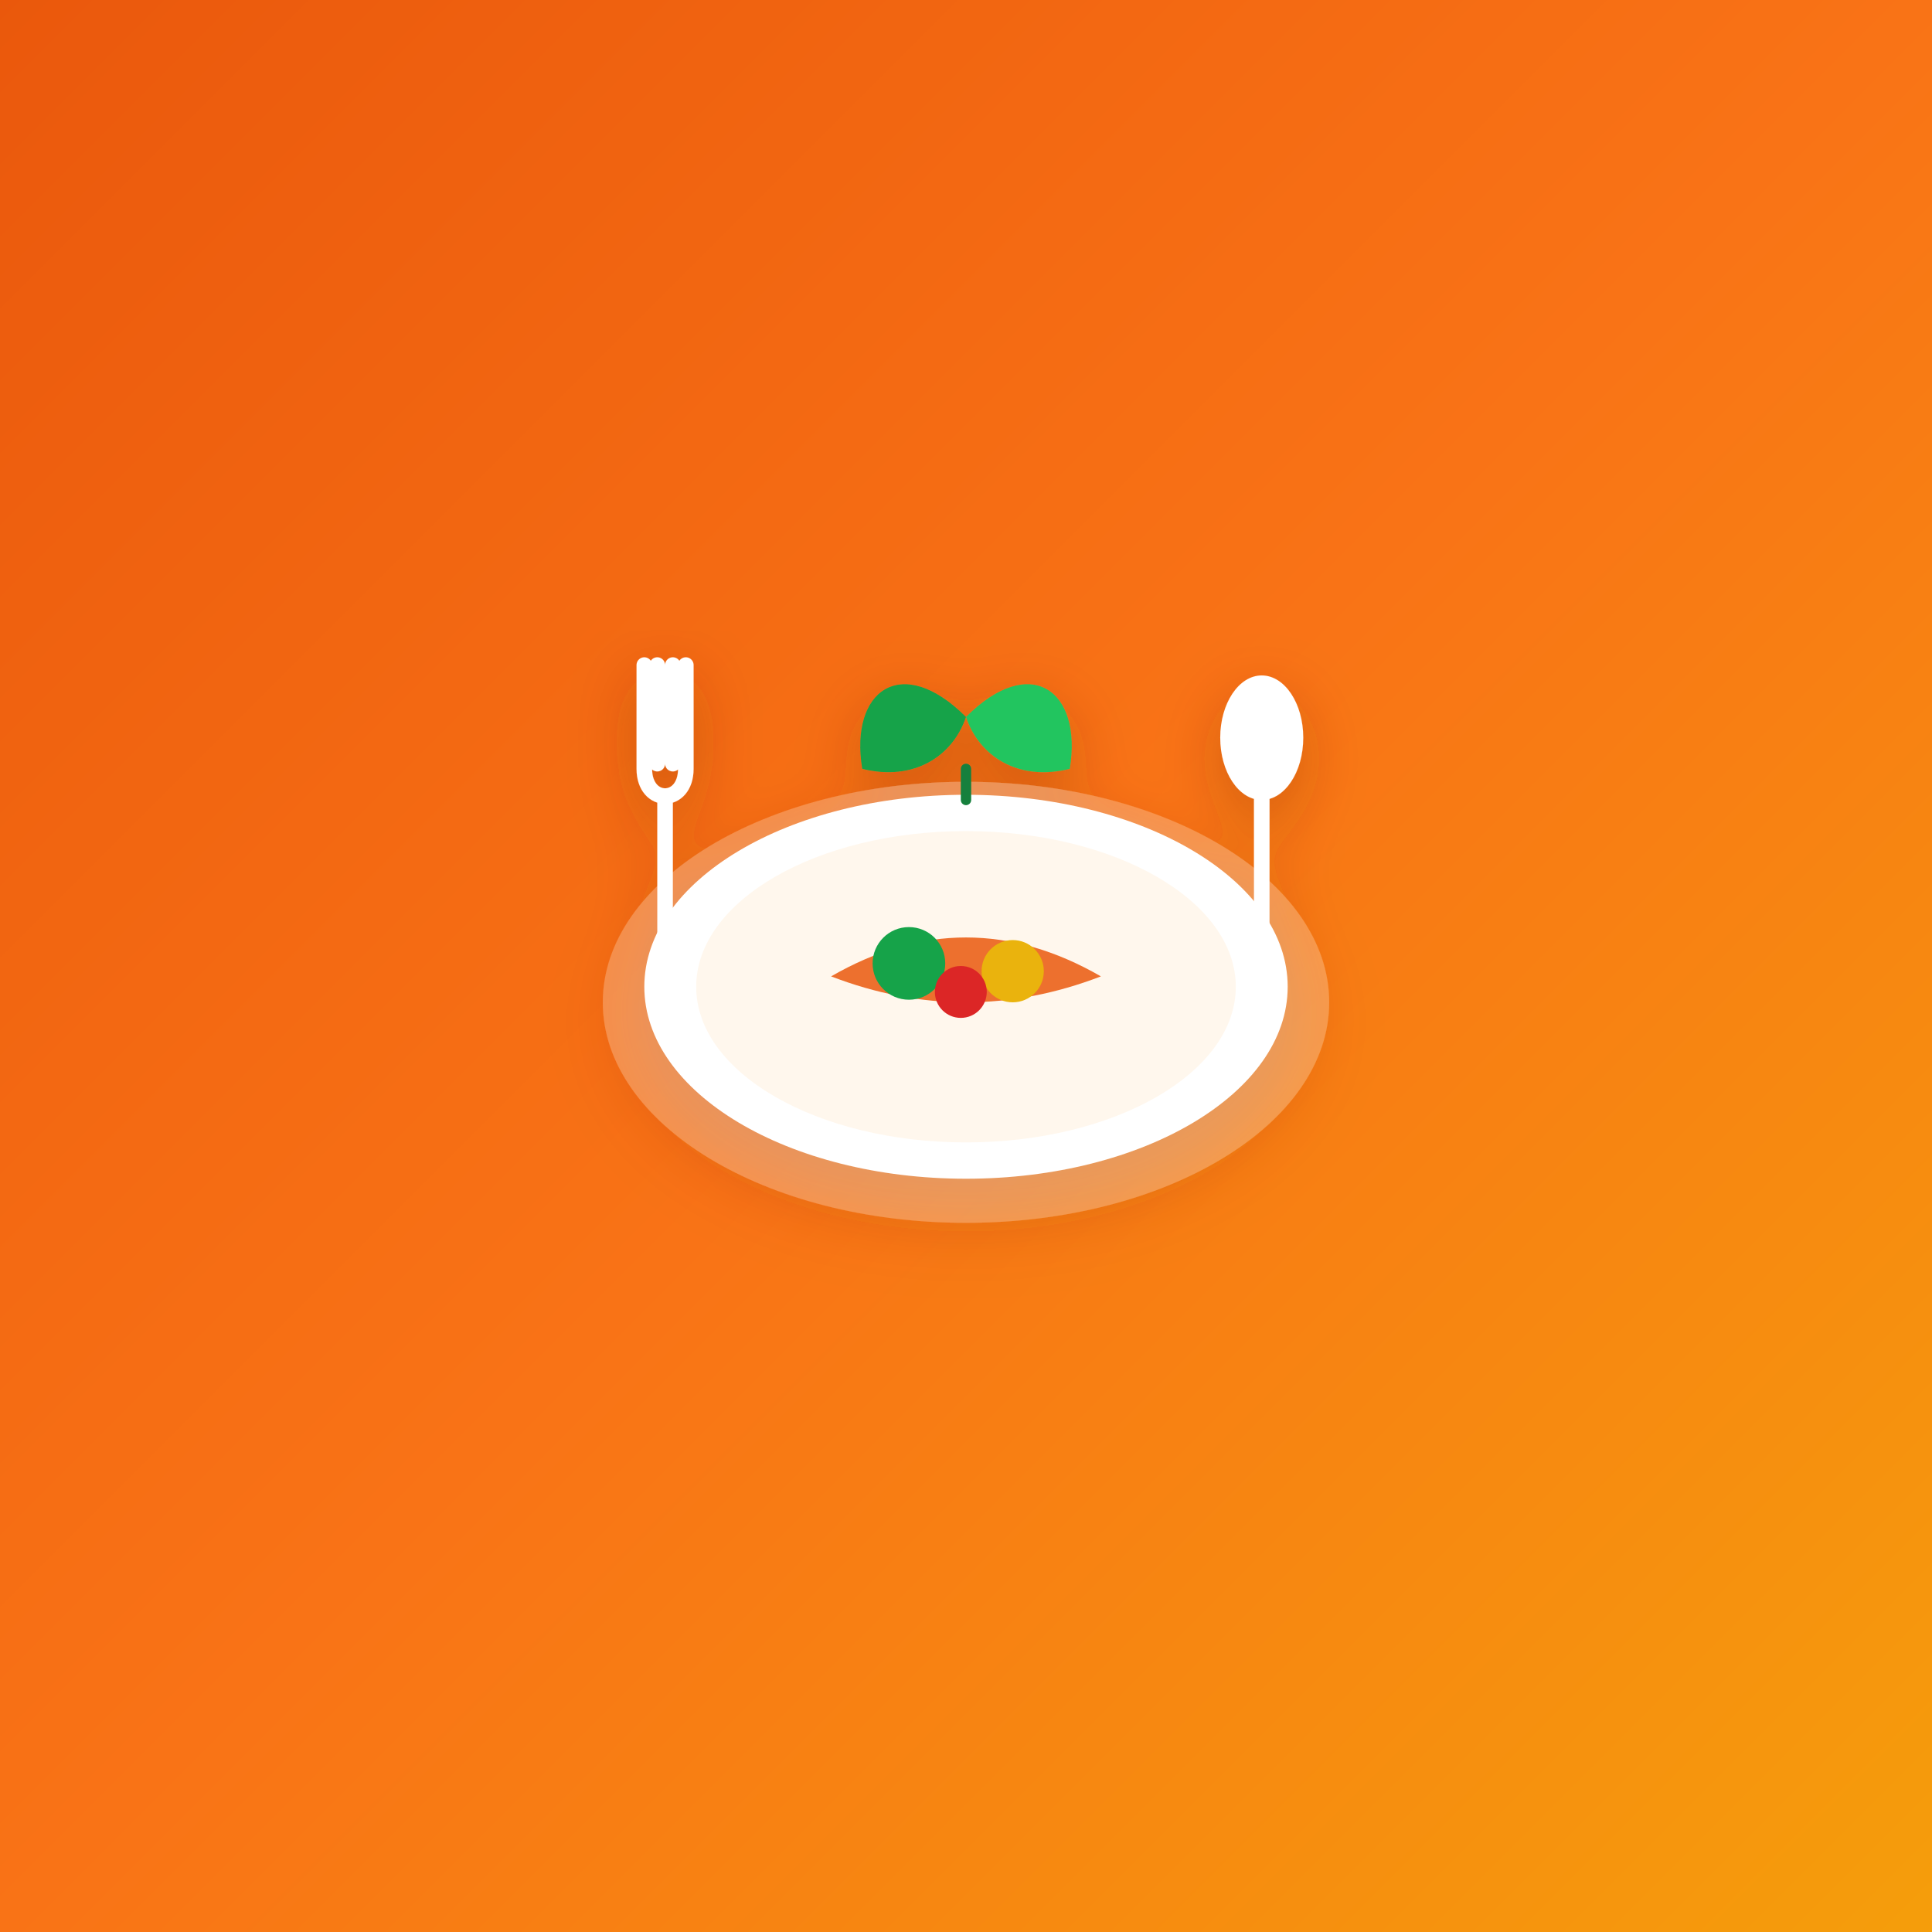
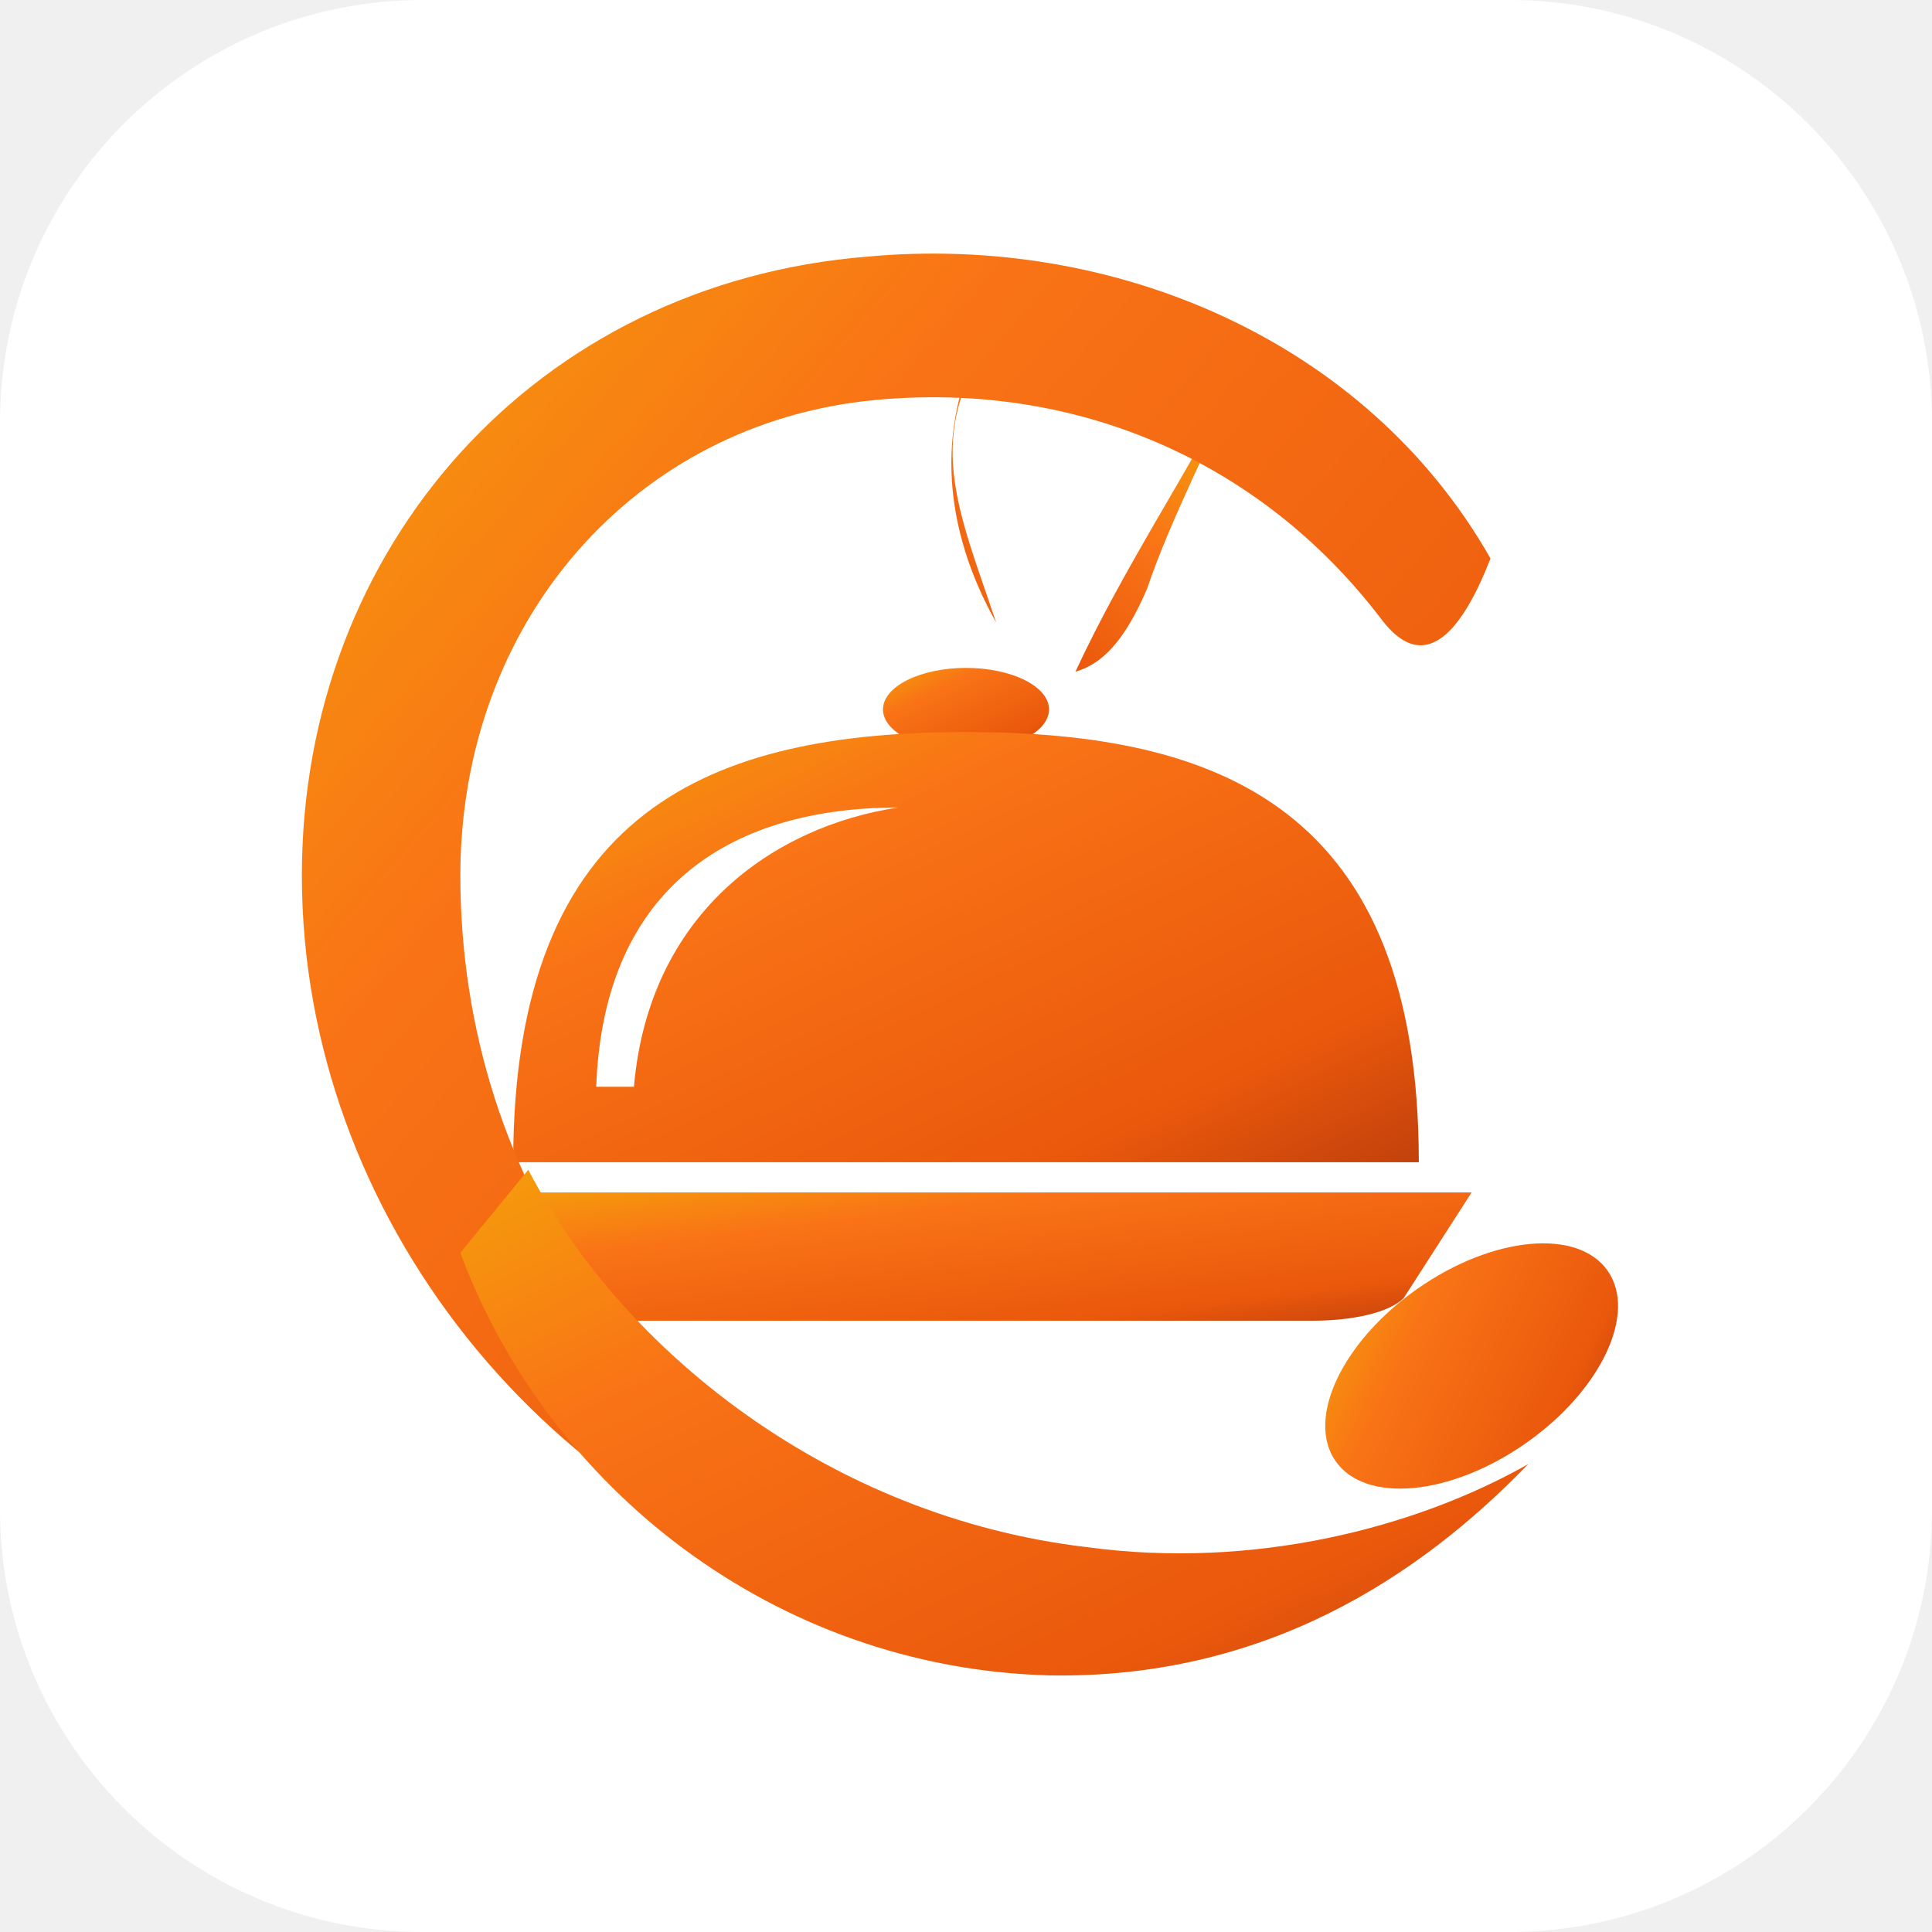
<svg xmlns="http://www.w3.org/2000/svg" viewBox="0 0 512 512" width="512" height="512">
  <defs>
-     <linearGradient id="maskableBg" x1="0%" y1="0%" x2="100%" y2="100%">
+     <linearGradient id="warmOrangeGrad" x1="0%" y1="0%" x2="100%" y2="100%">
+       <stop offset="0%" stop-color="#f59e0b" />
+       <stop offset="30%" stop-color="#f97316" />
+       <stop offset="80%" stop-color="#ea580c" />
+       <stop offset="100%" stop-color="#c2410c" />
+     </linearGradient>
+     <linearGradient id="steamGrad" x1="0%" y1="100%" x2="50%" y2="0%">
      <stop offset="0%" stop-color="#ea580c" />
      <stop offset="50%" stop-color="#f97316" />
      <stop offset="100%" stop-color="#f59e0b" />
    </linearGradient>
-     <filter id="dropShadowM" x="-10%" y="-10%" width="130%" height="130%">
-       <feDropShadow dx="0" dy="8" stdDeviation="12" flood-color="#7c2d12" flood-opacity="0.3" />
-     </filter>
  </defs>
-   <rect width="512" height="512" fill="url(#maskableBg)" />
-   <g filter="url(#dropShadowM)" transform="translate(80, 80) scale(0.6875)">
-     <ellipse cx="256" cy="270" rx="140" ry="85" fill="#ffffff" fill-opacity="0.22" />
-     <ellipse cx="256" cy="264" rx="124" ry="74" fill="#ffffff" />
-     <ellipse cx="256" cy="264" rx="104" ry="60" fill="#fff7ed" />
-     <path d="M204 260 Q 256 230 308 260 Q 256 280 204 260 Z" fill="#ea580c" fill-opacity="0.85" />
-     <circle cx="234" cy="255" r="14" fill="#16a34a" />
-     <circle cx="274" cy="258" r="12" fill="#eab308" />
-     <circle cx="254" cy="266" r="10" fill="#dc2626" />
-     <g transform="translate(120, 140)">
-       <path d="M12 0 L12 40 C12 54 28 54 28 40 L28 0 M17 0 L17 38 M23 0 L23 38 M20 52 L20 120" stroke="#ffffff" stroke-width="6" stroke-linecap="round" stroke-linejoin="round" fill="none" />
-     </g>
-     <g transform="translate(350, 140)">
-       <ellipse cx="20" cy="28" rx="16" ry="24" fill="#ffffff" />
-       <path d="M20 50 L20 120" stroke="#ffffff" stroke-width="6" stroke-linecap="round" fill="none" />
-     </g>
-     <g transform="translate(256, 160)">
-       <path d="M0 0 C25 -25 45 -10 40 20 C20 25 5 15 0 0 Z" fill="#22c55e" />
-       <path d="M0 0 C-25 -25 -45 -10 -40 20 C-20 25 -5 15 0 0 Z" fill="#16a34a" />
-       <path d="M0 20 L0 32" stroke="#15803d" stroke-width="4" stroke-linecap="round" />
+   <rect width="512" height="512" rx="112" fill="#ffffff" />
+   <g transform="translate(0, 0)">
+     <path d="M 264 165 C 254 135 244 115 264 88 C 274 74 272 65 260 90 C 248 114 250 140 264 165 Z" fill="url(#steamGrad)" />
+     <path d="M 285 178 C 298 150 315 125 330 96 C 322 115 310 138 304 156 C 298 170 292 176 285 178 Z" fill="url(#steamGrad)" />
+     <rect x="244" y="184" width="24" height="15" rx="6" fill="url(#warmOrangeGrad)" />
+     <ellipse cx="256" cy="188" rx="22" ry="11" fill="url(#warmOrangeGrad)" />
+     <path d="M 136 308 C 136 214 189 194 256 194 C 323 194 376 214 376 308 Z" fill="url(#warmOrangeGrad)" />
+     <path d="M 158 288 C 160 234 195 214 238 214 C 205 219 172 242 168 288 Z" fill="#ffffff" />
+     <path d="M 122 316 L 390 316 L 372 344 C 368 348 358 350 348 350 L 164 350 C 154 350 144 348 140 344 Z" fill="url(#warmOrangeGrad)" />
+     <path d="M 395 148 C 362 90 295 62 230 68 C 142 75 80 145 80 232 C 80 322 145 404 235 426 C 275 436 315 428 352 410 C 318 418 282 416 248 406 C 172 384 122 314 122 232 C 122 165 168 112 232 106 C 285 101 334 122 366 164 C 378 180 388 166 395 148 Z" fill="url(#warmOrangeGrad)" />
+     <path d="M 122 332 C 145 394 205 442 278 444 C 335 445 376 418 405 388 C 375 405 332 416 288 410 C 220 402 165 358 140 310 Z" fill="url(#warmOrangeGrad)" />
+     <g transform="translate(390, 362) rotate(-35)">
+       <ellipse cx="0" cy="0" rx="44" ry="25" fill="url(#warmOrangeGrad)" />
    </g>
  </g>
</svg>
